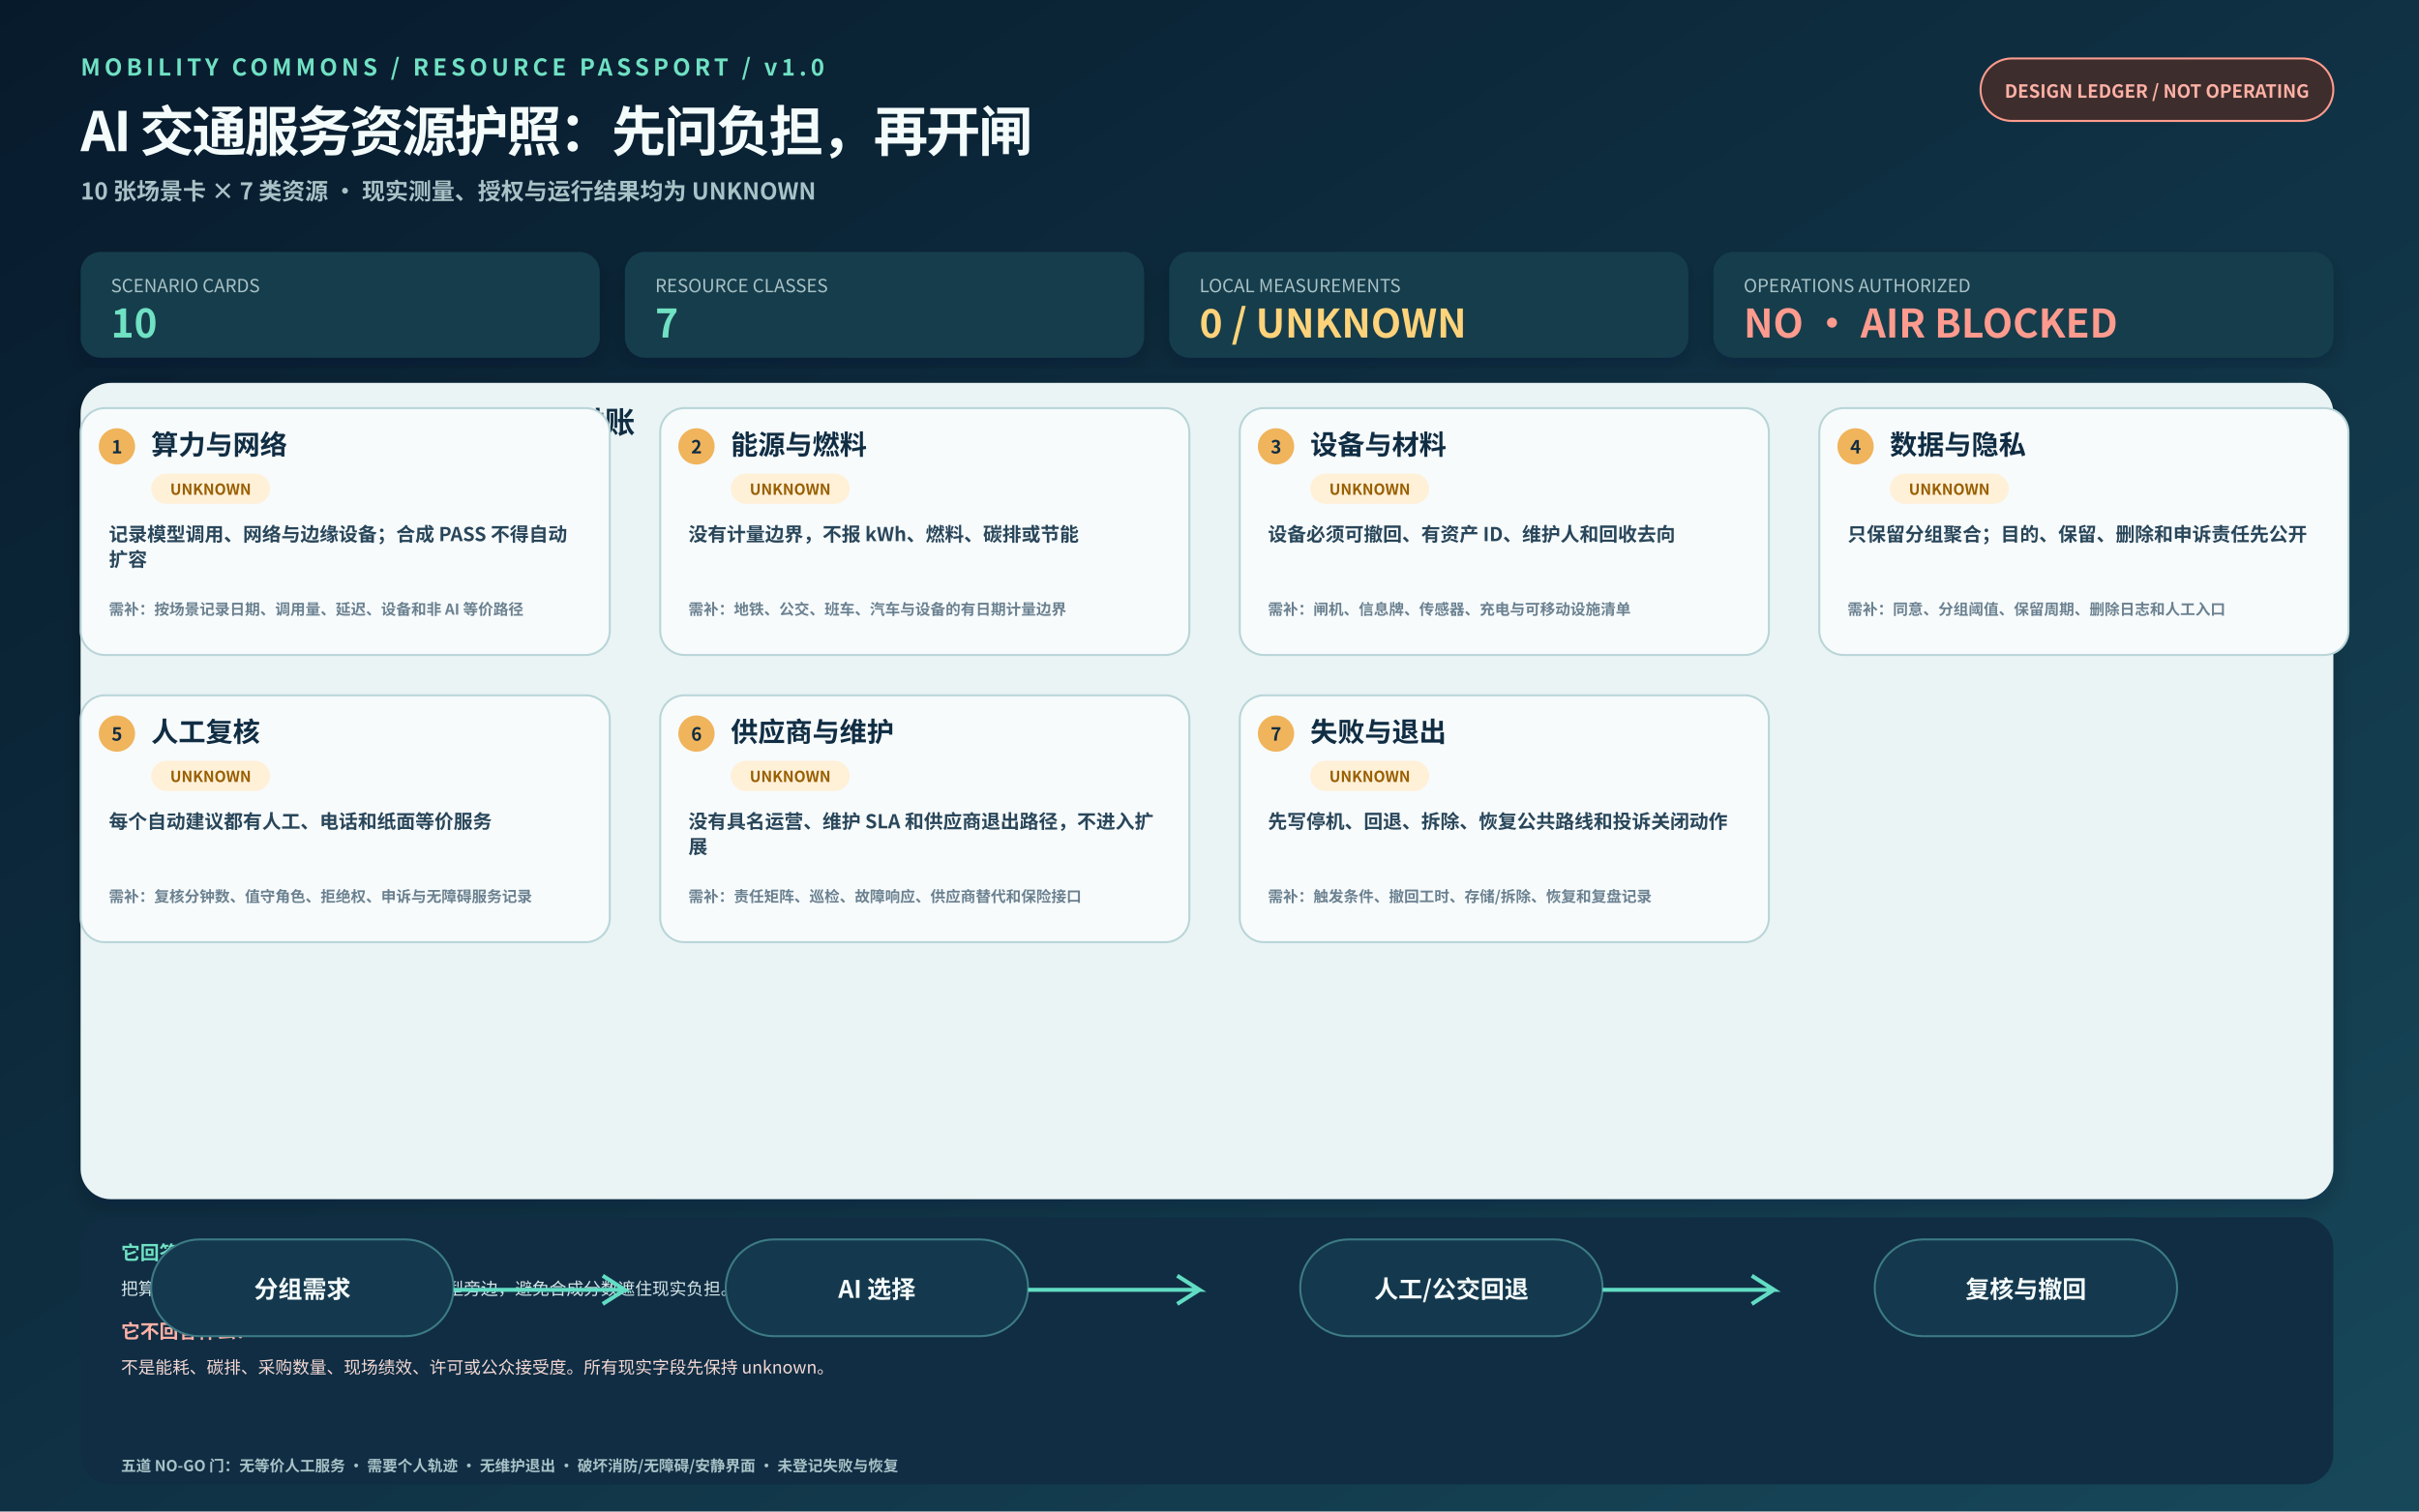
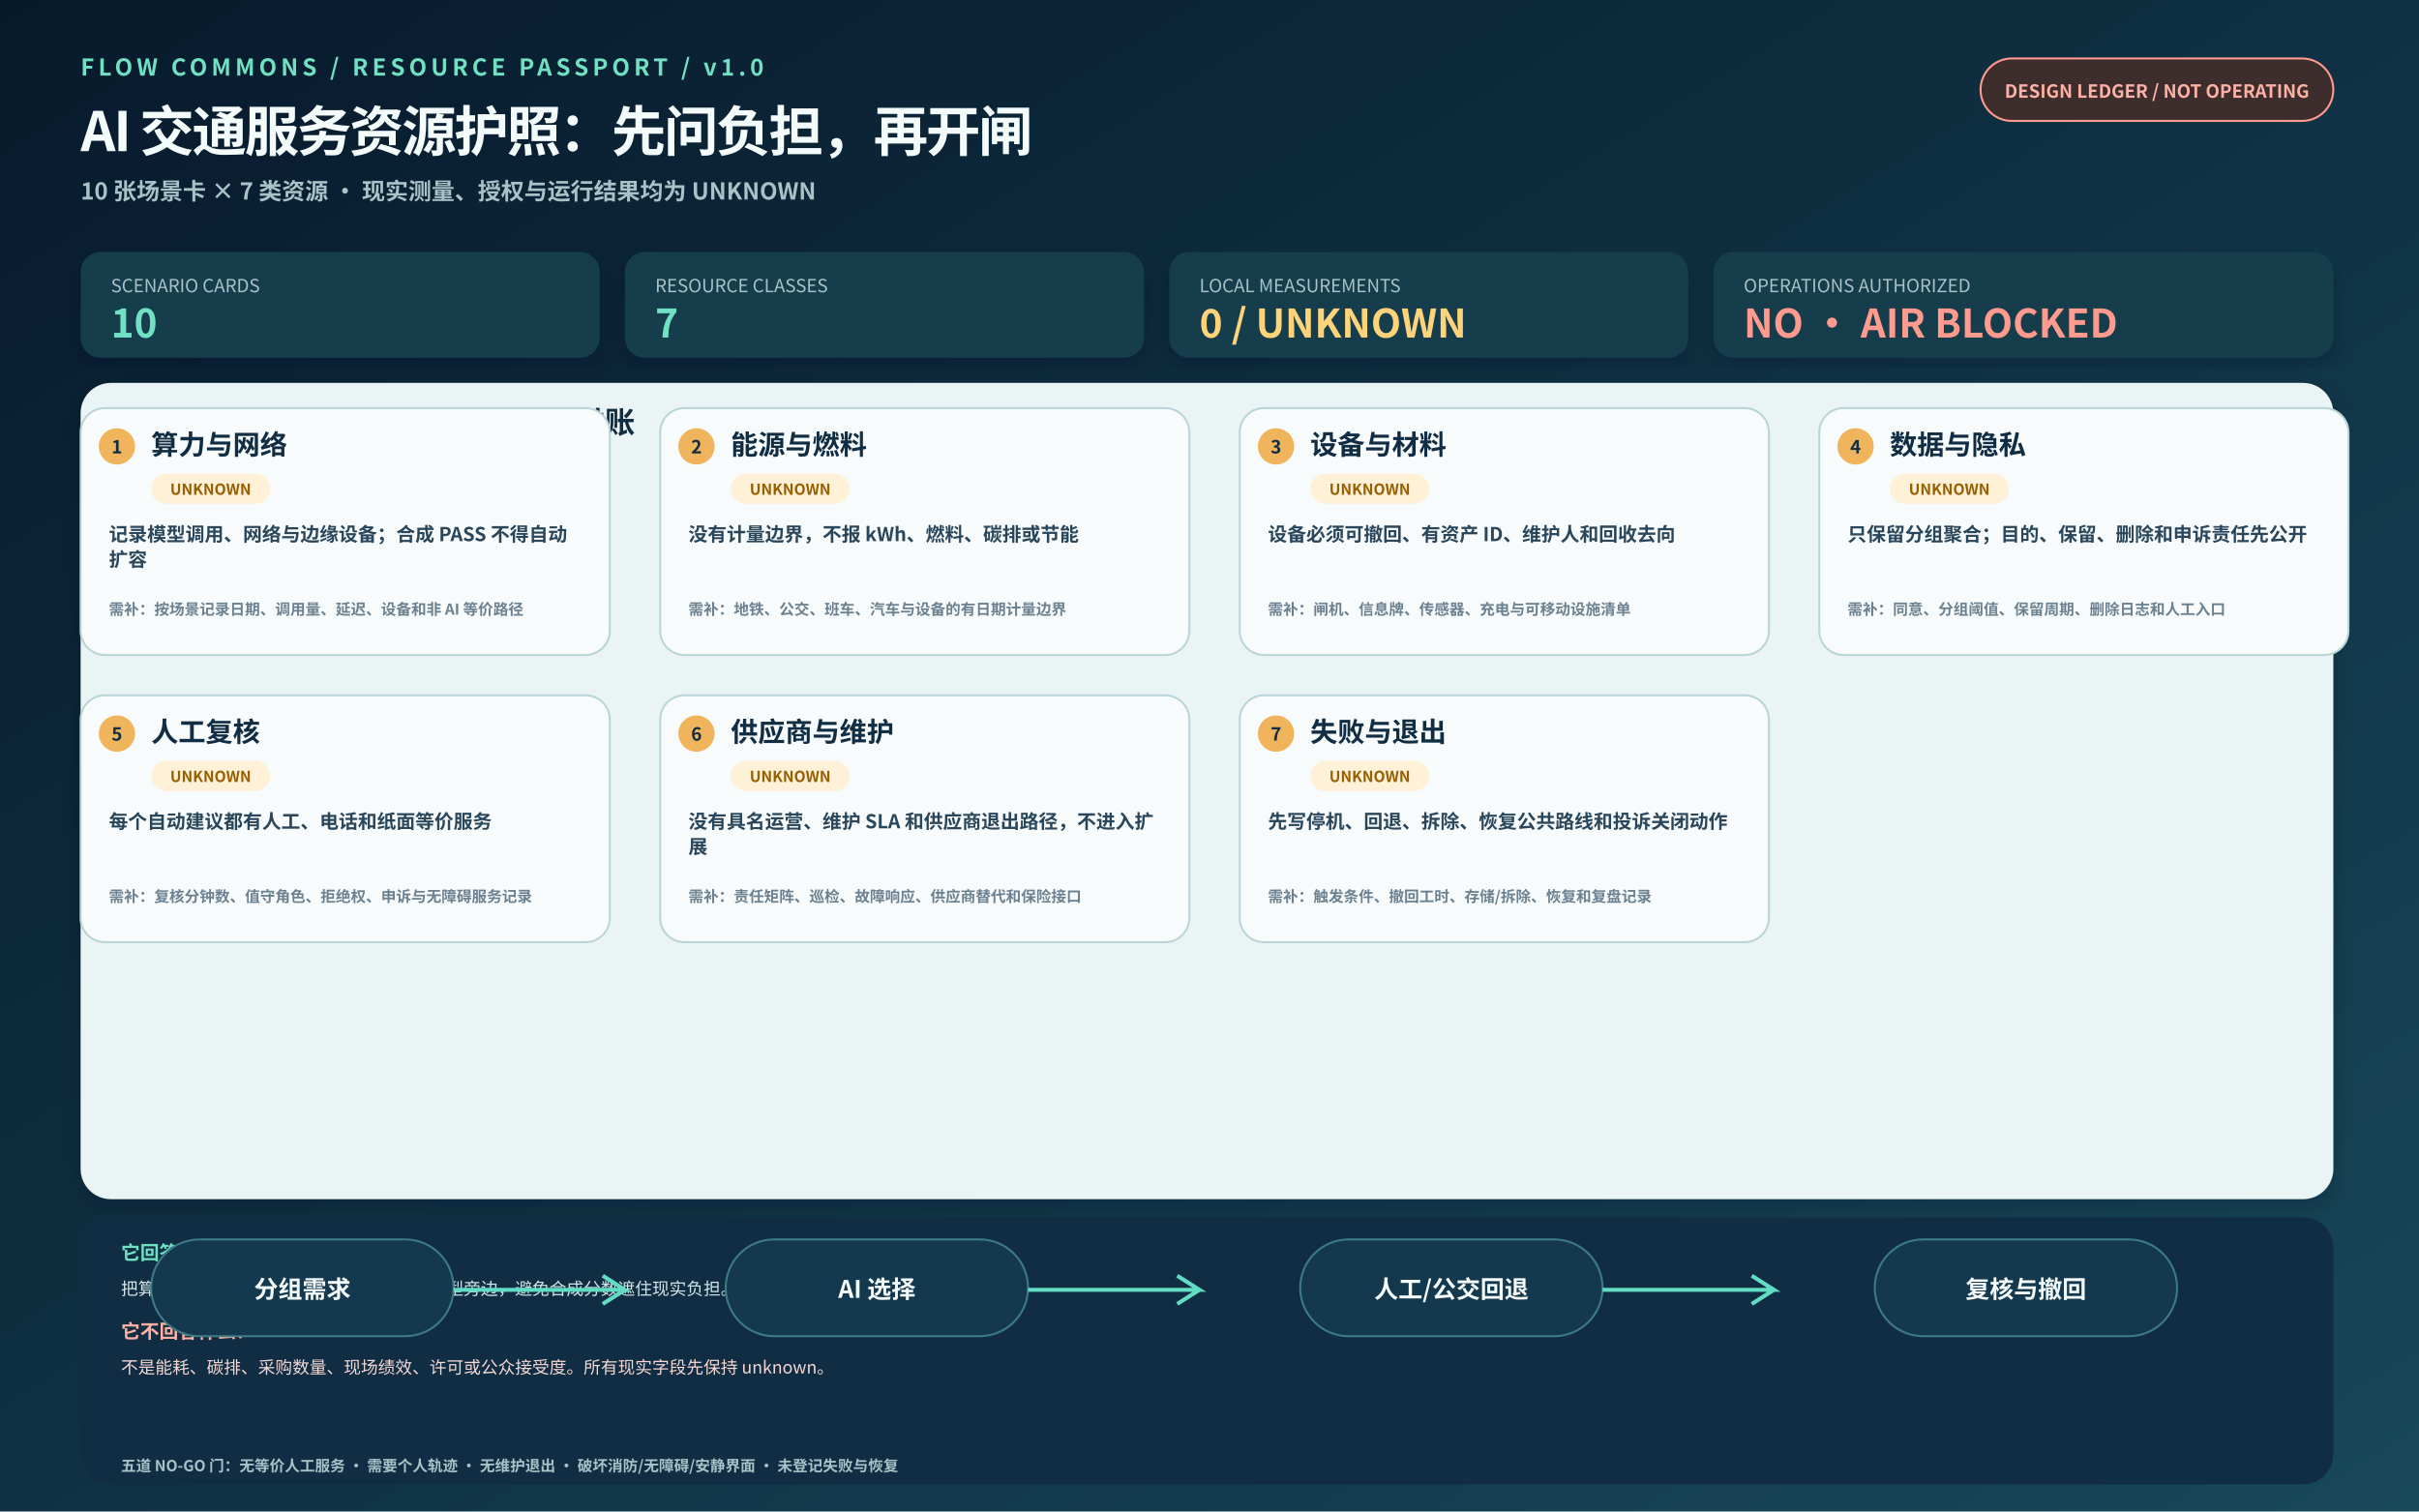
<svg xmlns="http://www.w3.org/2000/svg" width="2400" height="1500" viewBox="0 0 2400 1500" role="img" aria-labelledby="title desc">
  <defs>
    <linearGradient id="bg" x1="0" y1="0" x2="1" y2="1">
      <stop offset="0" stop-color="#071a2c" />
      <stop offset="1" stop-color="#17485a" />
    </linearGradient>
    <filter id="shadow" x="-10%" y="-10%" width="120%" height="120%">
      <feDropShadow dx="0" dy="8" stdDeviation="10" flood-color="#00111f" flood-opacity=".22" />
    </filter>
    <style>.sans{font-family:"PingFang SC","Noto Sans CJK SC","Helvetica Neue",Arial,sans-serif}.label{font-size:27px;font-weight:850}.body{font-size:19px;font-weight:650}.tiny{font-size:15px;font-weight:600}.status{font-size:15px;font-weight:900}.flow{font-size:24px;font-weight:850}.title{font-size:54px;font-weight:900;letter-spacing:-2px}.muted{font-size:23px;font-weight:600}</style>
  </defs>
  <rect width="2400" height="1500" fill="url(#bg)" />
-   <text x="80" y="75" class="sans" font-size="23" font-weight="900" letter-spacing="4" fill="#70e1c3">MOBILITY COMMONS / RESOURCE PASSPORT / v1.0</text>
+   <text x="80" y="75" class="sans" font-size="23" font-weight="900" letter-spacing="4" fill="#70e1c3">FLOW COMMONS / RESOURCE PASSPORT / v1.0</text>
  <text x="80" y="150" class="sans title" fill="#f4fbfb">AI 交通服务资源护照：先问负担，再开闸</text>
  <text x="80" y="198" class="sans muted" fill="#a8c2c7">10 张场景卡 × 7 类资源 · 现实测量、授权与运行结果均为 UNKNOWN</text>
  <rect x="1965" y="58" width="350" height="62" rx="31" fill="#3e2d2d" stroke="#ff9b8e" stroke-width="2" />
  <text x="2140" y="97" text-anchor="middle" class="sans" font-size="18" font-weight="900" fill="#ffb1a5">DESIGN LEDGER / NOT OPERATING</text>
  <g filter="url(#shadow)">
    <rect x="80" y="250" width="515" height="105" rx="20" fill="#143c4c" />
    <rect x="620" y="250" width="515" height="105" rx="20" fill="#143c4c" />
    <rect x="1160" y="250" width="515" height="105" rx="20" fill="#143c4c" />
    <rect x="1700" y="250" width="615" height="105" rx="20" fill="#143c4c" />
  </g>
  <text x="110" y="290" class="sans" font-size="18" fill="#a8c2c7">SCENARIO CARDS</text>
  <text x="110" y="335" class="sans" font-size="39" font-weight="900" fill="#70e1c3">10</text>
  <text x="650" y="290" class="sans" font-size="18" fill="#a8c2c7">RESOURCE CLASSES</text>
  <text x="650" y="335" class="sans" font-size="39" font-weight="900" fill="#70e1c3">7</text>
  <text x="1190" y="290" class="sans" font-size="18" fill="#a8c2c7">LOCAL MEASUREMENTS</text>
  <text x="1190" y="335" class="sans" font-size="39" font-weight="900" fill="#ffd37a">0 / UNKNOWN</text>
  <text x="1730" y="290" class="sans" font-size="18" fill="#a8c2c7">OPERATIONS AUTHORIZED</text>
  <text x="1730" y="335" class="sans" font-size="39" font-weight="900" fill="#ff9b8e">NO · AIR BLOCKED</text>
  <rect x="80" y="380" width="2235" height="810" rx="30" fill="#eaf4f5" filter="url(#shadow)" />
  <text x="120" y="430" class="sans" font-size="30" font-weight="900" fill="#102d43">七类资源：每张场景卡都必须逐项过账</text>
  <g>
    <rect x="80" y="405" width="525" height="245" rx="24" fill="#f7fbfc" stroke="#b9d5d8" stroke-width="2" />
    <circle cx="116" cy="443" r="18" fill="#f0b45c" />
    <text x="116" y="450" text-anchor="middle" class="sans" font-size="18" font-weight="900" fill="#102d43">1</text>
    <text x="150" y="451" class="sans label" fill="#102d43">算力与网络</text>
    <rect x="150" y="470" width="118" height="30" rx="15" fill="#fff0d8" />
    <text x="209" y="491" text-anchor="middle" class="sans status" fill="#985f00">UNKNOWN</text>
    <text x="108" y="537" class="sans body" fill="#29465a">记录模型调用、网络与边缘设备；合成 PASS 不得自动</text>
    <text x="108" y="562" class="sans body" fill="#29465a">扩容</text>
    <text x="108" y="610" class="sans tiny" fill="#6b8190">需补：按场景记录日期、调用量、延迟、设备和非 AI 等价路径</text>
  </g>
  <g>
    <rect x="655" y="405" width="525" height="245" rx="24" fill="#f7fbfc" stroke="#b9d5d8" stroke-width="2" />
    <circle cx="691" cy="443" r="18" fill="#f0b45c" />
    <text x="691" y="450" text-anchor="middle" class="sans" font-size="18" font-weight="900" fill="#102d43">2</text>
    <text x="725" y="451" class="sans label" fill="#102d43">能源与燃料</text>
    <rect x="725" y="470" width="118" height="30" rx="15" fill="#fff0d8" />
    <text x="784" y="491" text-anchor="middle" class="sans status" fill="#985f00">UNKNOWN</text>
    <text x="683" y="537" class="sans body" fill="#29465a">没有计量边界，不报 kWh、燃料、碳排或节能</text>
    <text x="683" y="610" class="sans tiny" fill="#6b8190">需补：地铁、公交、班车、汽车与设备的有日期计量边界</text>
  </g>
  <g>
    <rect x="1230" y="405" width="525" height="245" rx="24" fill="#f7fbfc" stroke="#b9d5d8" stroke-width="2" />
    <circle cx="1266" cy="443" r="18" fill="#f0b45c" />
    <text x="1266" y="450" text-anchor="middle" class="sans" font-size="18" font-weight="900" fill="#102d43">3</text>
    <text x="1300" y="451" class="sans label" fill="#102d43">设备与材料</text>
    <rect x="1300" y="470" width="118" height="30" rx="15" fill="#fff0d8" />
    <text x="1359" y="491" text-anchor="middle" class="sans status" fill="#985f00">UNKNOWN</text>
    <text x="1258" y="537" class="sans body" fill="#29465a">设备必须可撤回、有资产 ID、维护人和回收去向</text>
    <text x="1258" y="610" class="sans tiny" fill="#6b8190">需补：闸机、信息牌、传感器、充电与可移动设施清单</text>
  </g>
  <g>
    <rect x="1805" y="405" width="525" height="245" rx="24" fill="#f7fbfc" stroke="#b9d5d8" stroke-width="2" />
    <circle cx="1841" cy="443" r="18" fill="#f0b45c" />
    <text x="1841" y="450" text-anchor="middle" class="sans" font-size="18" font-weight="900" fill="#102d43">4</text>
    <text x="1875" y="451" class="sans label" fill="#102d43">数据与隐私</text>
    <rect x="1875" y="470" width="118" height="30" rx="15" fill="#fff0d8" />
    <text x="1934" y="491" text-anchor="middle" class="sans status" fill="#985f00">UNKNOWN</text>
    <text x="1833" y="537" class="sans body" fill="#29465a">只保留分组聚合；目的、保留、删除和申诉责任先公开</text>
    <text x="1833" y="610" class="sans tiny" fill="#6b8190">需补：同意、分组阈值、保留周期、删除日志和人工入口</text>
  </g>
  <g>
    <rect x="80" y="690" width="525" height="245" rx="24" fill="#f7fbfc" stroke="#b9d5d8" stroke-width="2" />
    <circle cx="116" cy="728" r="18" fill="#f0b45c" />
    <text x="116" y="735" text-anchor="middle" class="sans" font-size="18" font-weight="900" fill="#102d43">5</text>
    <text x="150" y="736" class="sans label" fill="#102d43">人工复核</text>
    <rect x="150" y="755" width="118" height="30" rx="15" fill="#fff0d8" />
    <text x="209" y="776" text-anchor="middle" class="sans status" fill="#985f00">UNKNOWN</text>
    <text x="108" y="822" class="sans body" fill="#29465a">每个自动建议都有人工、电话和纸面等价服务</text>
    <text x="108" y="895" class="sans tiny" fill="#6b8190">需补：复核分钟数、值守角色、拒绝权、申诉与无障碍服务记录</text>
  </g>
  <g>
    <rect x="655" y="690" width="525" height="245" rx="24" fill="#f7fbfc" stroke="#b9d5d8" stroke-width="2" />
    <circle cx="691" cy="728" r="18" fill="#f0b45c" />
    <text x="691" y="735" text-anchor="middle" class="sans" font-size="18" font-weight="900" fill="#102d43">6</text>
    <text x="725" y="736" class="sans label" fill="#102d43">供应商与维护</text>
    <rect x="725" y="755" width="118" height="30" rx="15" fill="#fff0d8" />
    <text x="784" y="776" text-anchor="middle" class="sans status" fill="#985f00">UNKNOWN</text>
    <text x="683" y="822" class="sans body" fill="#29465a">没有具名运营、维护 SLA 和供应商退出路径，不进入扩</text>
    <text x="683" y="847" class="sans body" fill="#29465a">展</text>
    <text x="683" y="895" class="sans tiny" fill="#6b8190">需补：责任矩阵、巡检、故障响应、供应商替代和保险接口</text>
  </g>
  <g>
    <rect x="1230" y="690" width="525" height="245" rx="24" fill="#f7fbfc" stroke="#b9d5d8" stroke-width="2" />
    <circle cx="1266" cy="728" r="18" fill="#f0b45c" />
    <text x="1266" y="735" text-anchor="middle" class="sans" font-size="18" font-weight="900" fill="#102d43">7</text>
    <text x="1300" y="736" class="sans label" fill="#102d43">失败与退出</text>
    <rect x="1300" y="755" width="118" height="30" rx="15" fill="#fff0d8" />
    <text x="1359" y="776" text-anchor="middle" class="sans status" fill="#985f00">UNKNOWN</text>
    <text x="1258" y="822" class="sans body" fill="#29465a">先写停机、回退、拆除、恢复公共路线和投诉关闭动作</text>
    <text x="1258" y="895" class="sans tiny" fill="#6b8190">需补：触发条件、撤回工时、存储/拆除、恢复和复盘记录</text>
  </g>
  <rect x="80" y="1208" width="2235" height="265" rx="30" fill="#102d43" />
  <text x="120" y="1250" class="sans" font-size="19" font-weight="900" fill="#70e1c3">它回答什么？</text>
  <text x="120" y="1285" class="sans" font-size="17" fill="#d5e6e8">把算力、设备、人工和退出责任放到交通模型旁边，避免合成分数遮住现实负担。</text>
  <text x="120" y="1328" class="sans" font-size="19" font-weight="900" fill="#ffb1a5">它不回答什么？</text>
  <text x="120" y="1363" class="sans" font-size="17" fill="#f4d8d4">不是能耗、碳排、采购数量、现场绩效、许可或公众接受度。所有现实字段先保持 unknown。</text>
  <g>
    <rect x="150" y="1230" width="300" height="96" rx="48" fill="#14384d" stroke="#3c7b85" stroke-width="2" />
    <text x="300" y="1288" text-anchor="middle" class="sans flow" fill="#f4fbfb">分组需求</text>
    <path d="M450 1280 H620 l-22 -14 M620 1280 l-22 14" fill="none" stroke="#62ddc4" stroke-width="4" />
  </g>
  <g>
    <rect x="720" y="1230" width="300" height="96" rx="48" fill="#14384d" stroke="#3c7b85" stroke-width="2" />
    <text x="870" y="1288" text-anchor="middle" class="sans flow" fill="#f4fbfb">AI 选择</text>
    <path d="M1020 1280 H1190 l-22 -14 M1190 1280 l-22 14" fill="none" stroke="#62ddc4" stroke-width="4" />
  </g>
  <g>
    <rect x="1290" y="1230" width="300" height="96" rx="48" fill="#14384d" stroke="#3c7b85" stroke-width="2" />
    <text x="1440" y="1288" text-anchor="middle" class="sans flow" fill="#f4fbfb">人工/公交回退</text>
    <path d="M1590 1280 H1760 l-22 -14 M1760 1280 l-22 14" fill="none" stroke="#62ddc4" stroke-width="4" />
  </g>
  <g>
    <rect x="1860" y="1230" width="300" height="96" rx="48" fill="#14384d" stroke="#3c7b85" stroke-width="2" />
    <text x="2010" y="1288" text-anchor="middle" class="sans flow" fill="#f4fbfb">复核与撤回</text>
  </g>
  <text x="120" y="1460" class="sans" font-size="15" font-weight="750" fill="#a8c2c7">五道 NO-GO 门：无等价人工服务 · 需要个人轨迹 · 无维护退出 · 破坏消防/无障碍/安静界面 · 未登记失败与恢复</text>
</svg>
